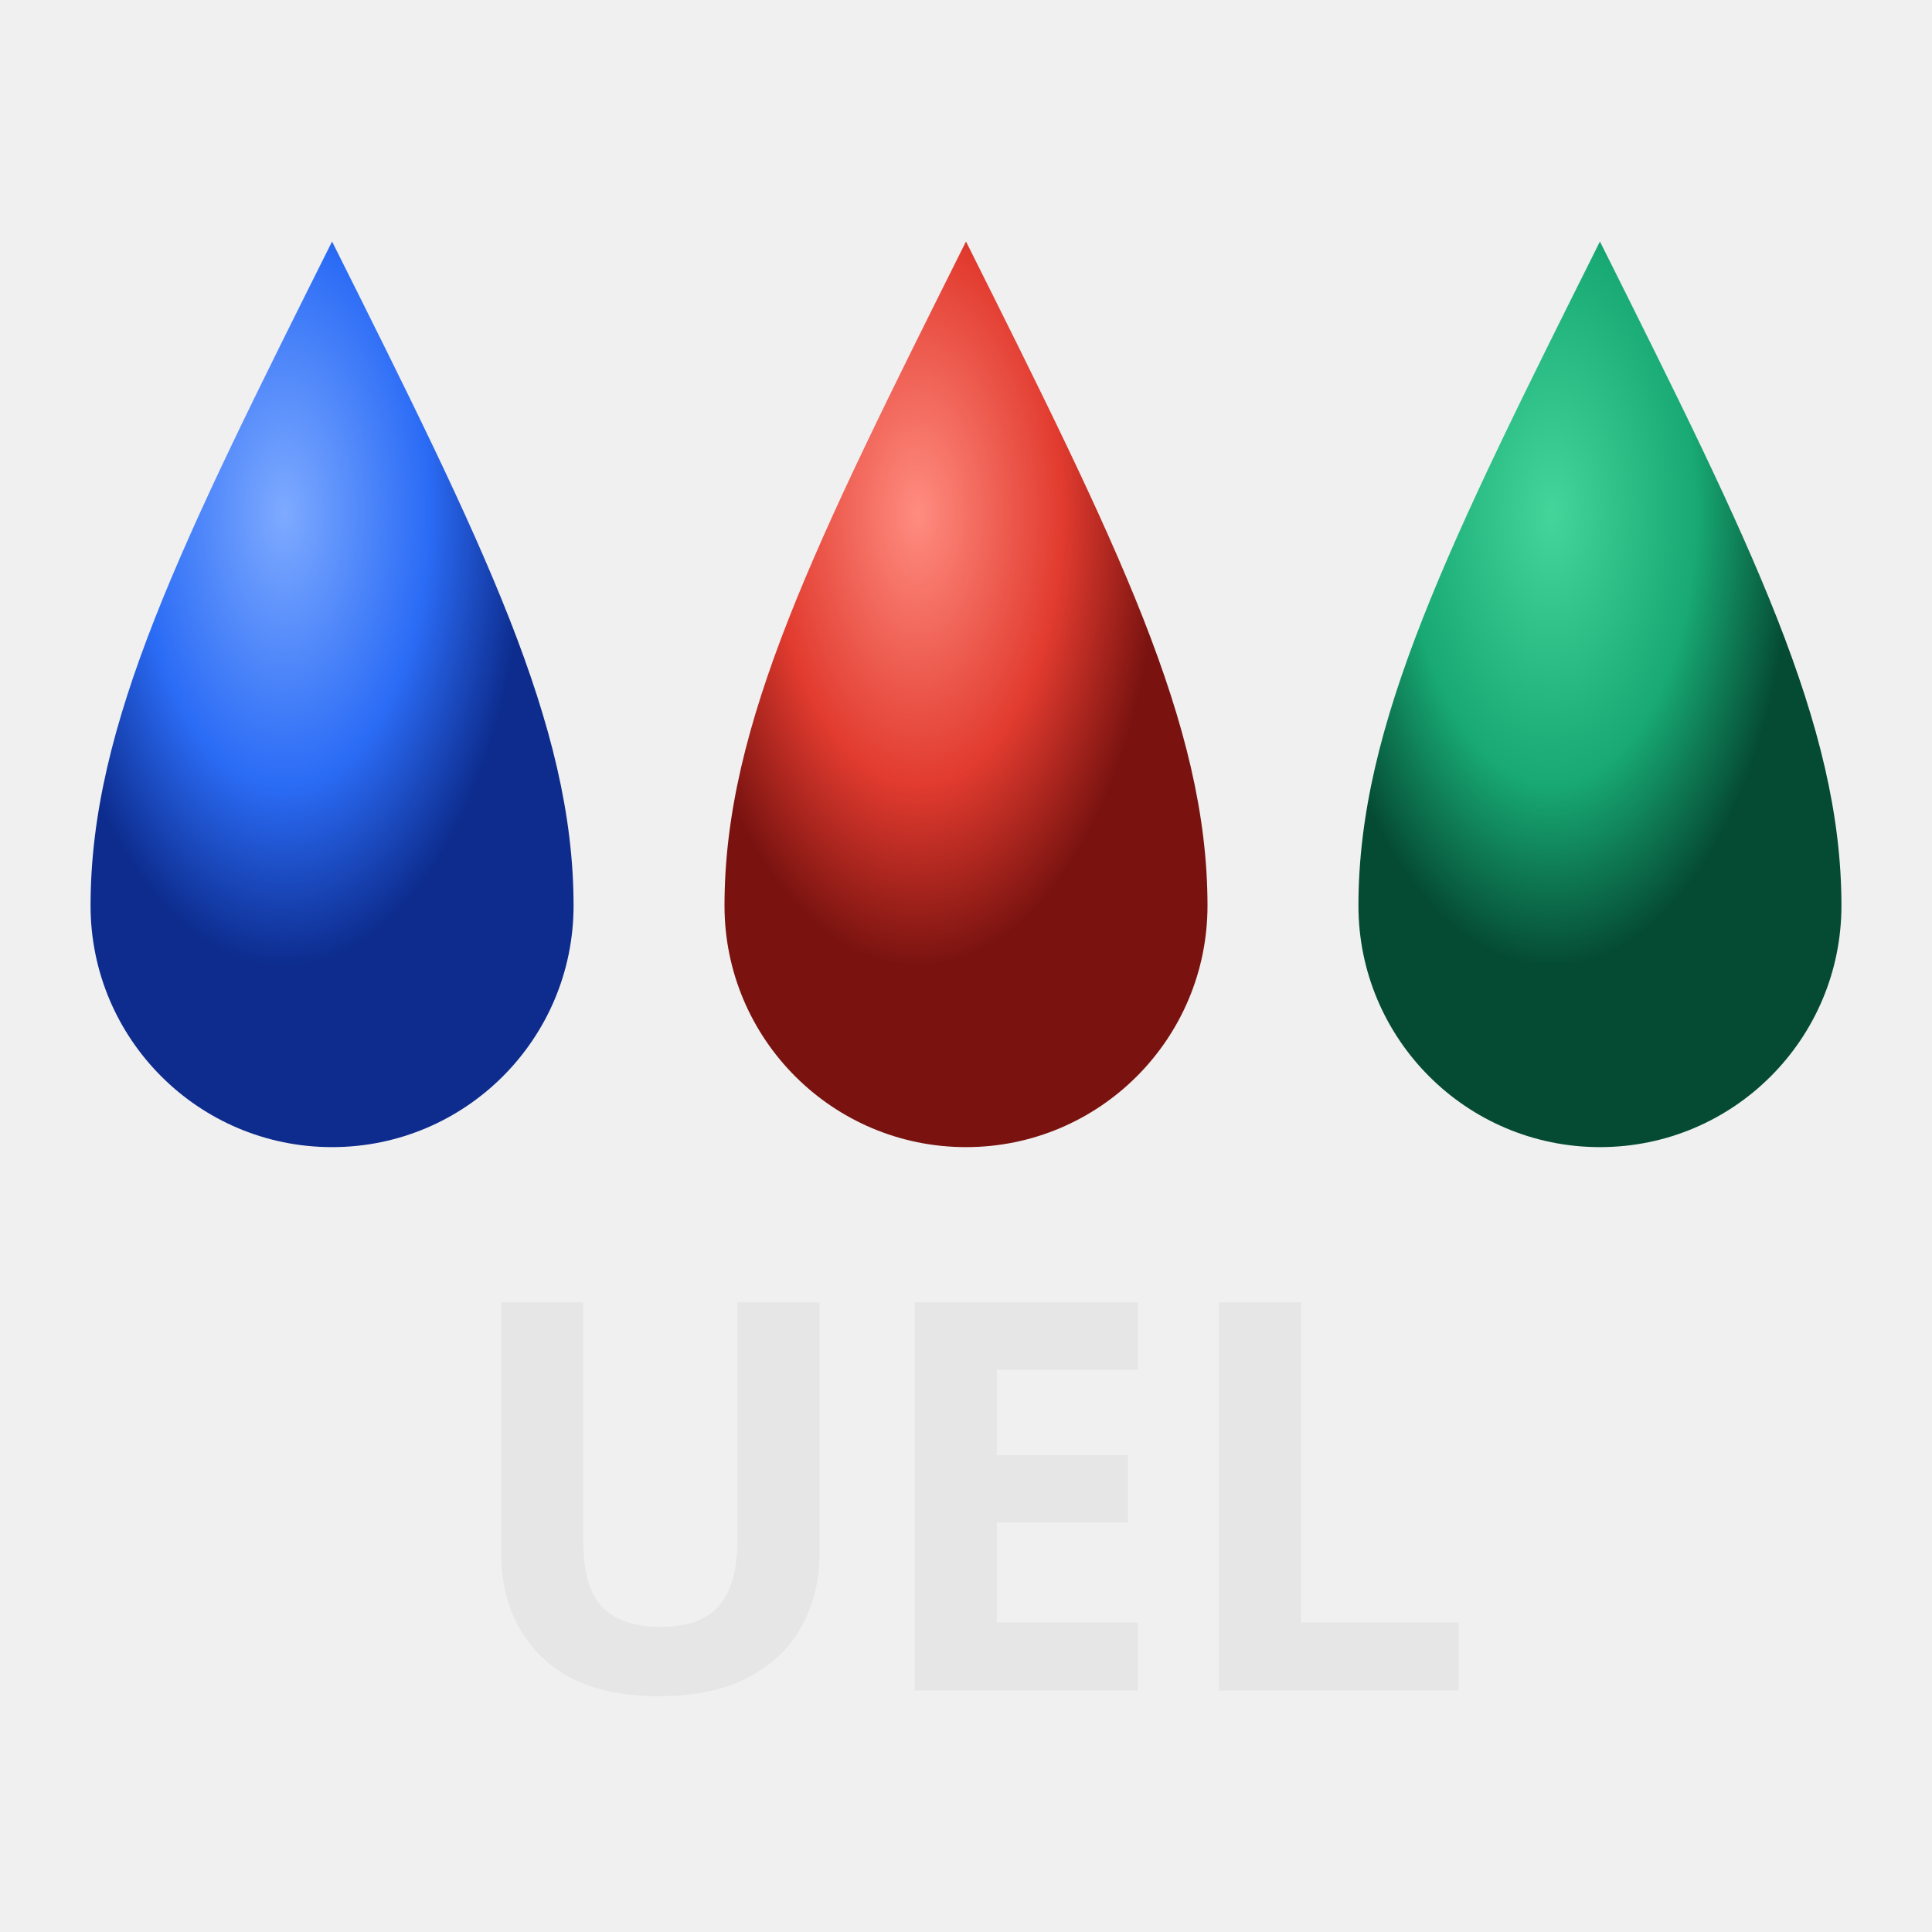
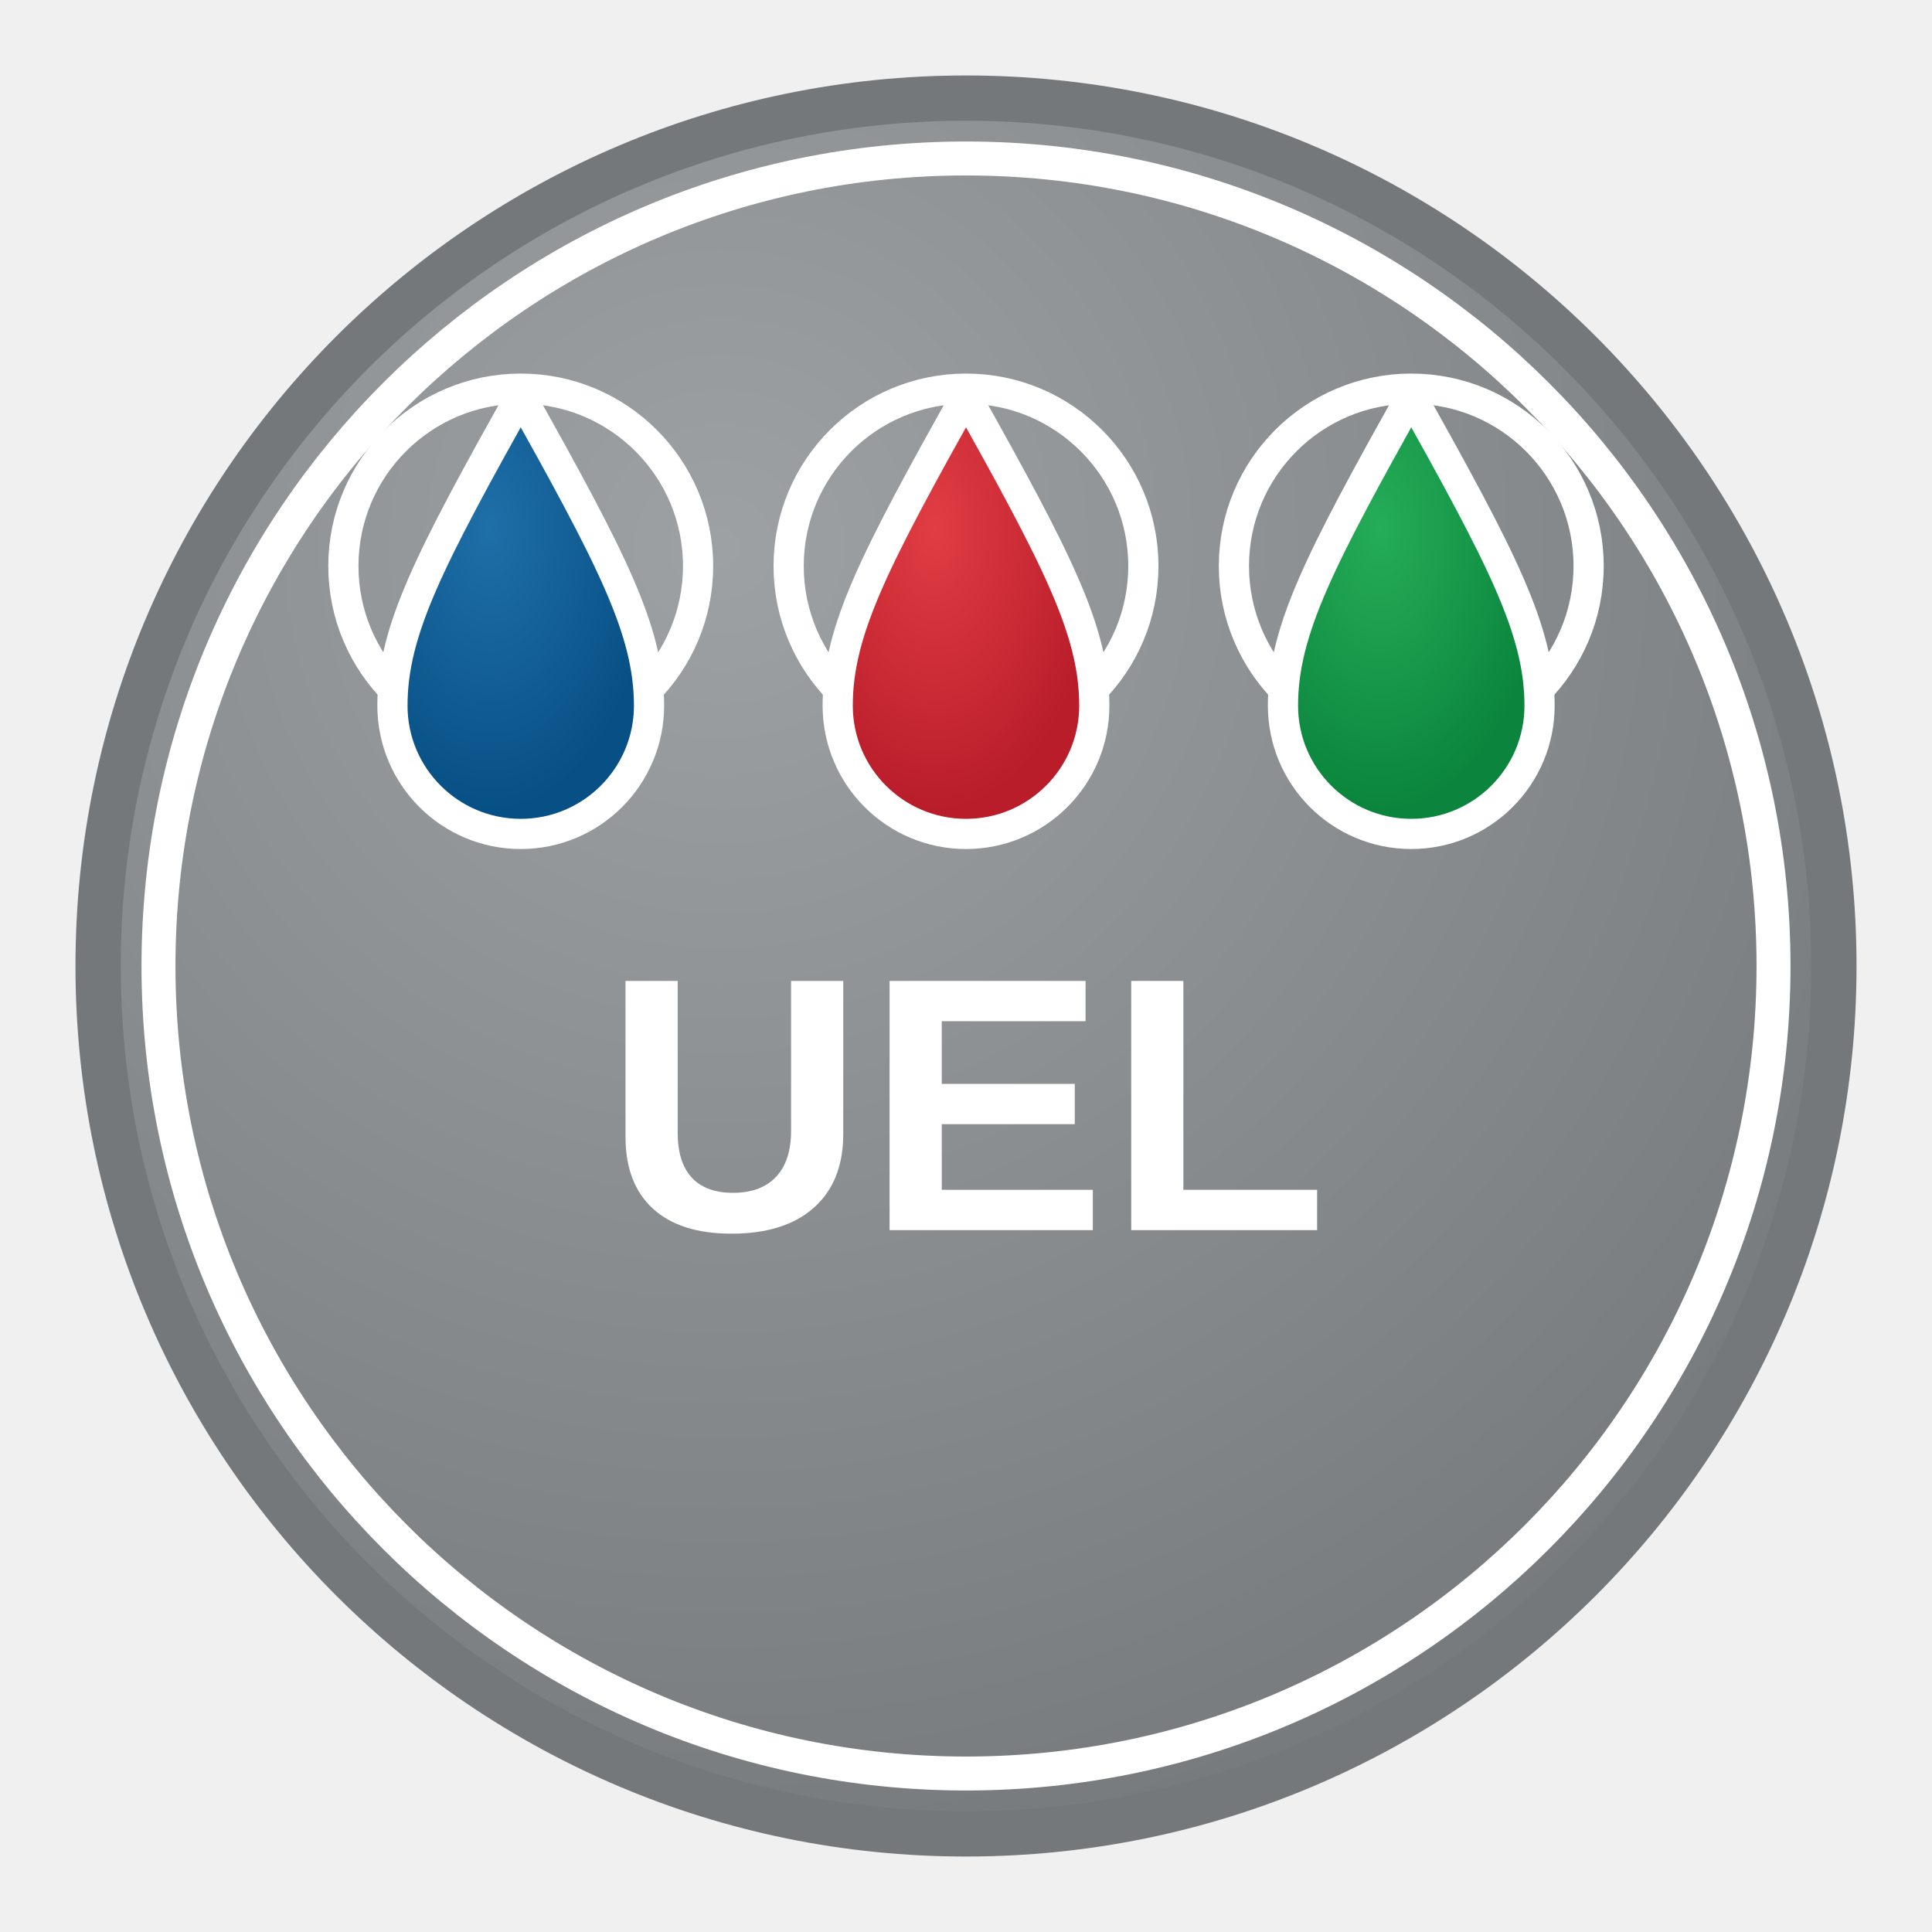
- <svg xmlns="http://www.w3.org/2000/svg" viewBox="0 0 64 64">
+ <svg xmlns="http://www.w3.org/2000/svg" viewBox="0 0 512 512">
  <defs>
-     <radialGradient id="r" cx=".4" cy=".3">
-       <stop offset="0" stop-color="#ff8c80" />
-       <stop offset=".6" stop-color="#e23b2f" />
-       <stop offset="1" stop-color="#7a1310" />
+     <radialGradient id="bg" cx="36%" cy="26%" r="76%">
+       <stop offset="0" stop-color="#9da1a4" />
+       <stop offset="1" stop-color="#777b7e" />
    </radialGradient>
-     <radialGradient id="b" cx=".4" cy=".3">
-       <stop offset="0" stop-color="#7eaaff" />
-       <stop offset=".6" stop-color="#2b6cf6" />
-       <stop offset="1" stop-color="#0d2c8e" />
+     <radialGradient id="blue" cx="38%" cy="30%" r="65%">
+       <stop offset="0" stop-color="#1f6fa8" />
+       <stop offset="1" stop-color="#075085" />
    </radialGradient>
-     <radialGradient id="g" cx=".4" cy=".3">
-       <stop offset="0" stop-color="#43d59a" />
-       <stop offset=".6" stop-color="#18a974" />
-       <stop offset="1" stop-color="#054b34" />
+     <radialGradient id="red" cx="38%" cy="30%" r="65%">
+       <stop offset="0" stop-color="#e13d44" />
+       <stop offset="1" stop-color="#b91d2a" />
+     </radialGradient>
+     <radialGradient id="green" cx="38%" cy="30%" r="65%">
+       <stop offset="0" stop-color="#25ad58" />
+       <stop offset="1" stop-color="#0b853d" />
    </radialGradient>
  </defs>
-   <path d="M11 8 C6 18 3 24 3 30 a8 8 0 0 0 16 0 c0-6-3-12-8-22z" fill="url(#b)" />
-   <path d="M32 8 C27 18 24 24 24 30 a8 8 0 0 0 16 0 c0-6-3-12-8-22z" fill="url(#r)" />
-   <path d="M53 8 C48 18 45 24 45 30 a8 8 0 0 0 16 0 c0-6-3-12-8-22z" fill="url(#g)" />
-   <text x="32" y="56" text-anchor="middle" font-family="Arial Black, sans-serif" font-weight="900" font-size="18" fill="#e6e6e6">UEL</text>
+   <circle cx="256" cy="256" r="230" fill="url(#bg)" stroke="#74787b" stroke-width="12" />
+   <circle cx="256" cy="256" r="214" fill="none" stroke="#fff" stroke-width="9" />
+   <g stroke="#fff" stroke-width="8" stroke-linejoin="round">
+     <circle cx="138" cy="150" r="47" fill="none" />
+     <path d="M138 105c-24 43-34 62-34 82a34 34 0 0 0 68 0c0-20-10-39-34-82z" fill="url(#blue)" />
+     <circle cx="256" cy="150" r="47" fill="none" />
+     <path d="M256 105c-24 43-34 62-34 82a34 34 0 0 0 68 0c0-20-10-39-34-82z" fill="url(#red)" />
+     <circle cx="374" cy="150" r="47" fill="none" />
+     <path d="M374 105c-24 43-34 62-34 82a34 34 0 0 0 68 0c0-20-10-39-34-82z" fill="url(#green)" />
+   </g>
+   <text x="256" y="326" text-anchor="middle" font-family="Arial Black, Arial, sans-serif" font-size="96" font-weight="900" fill="#fff">UEL</text>
</svg>
